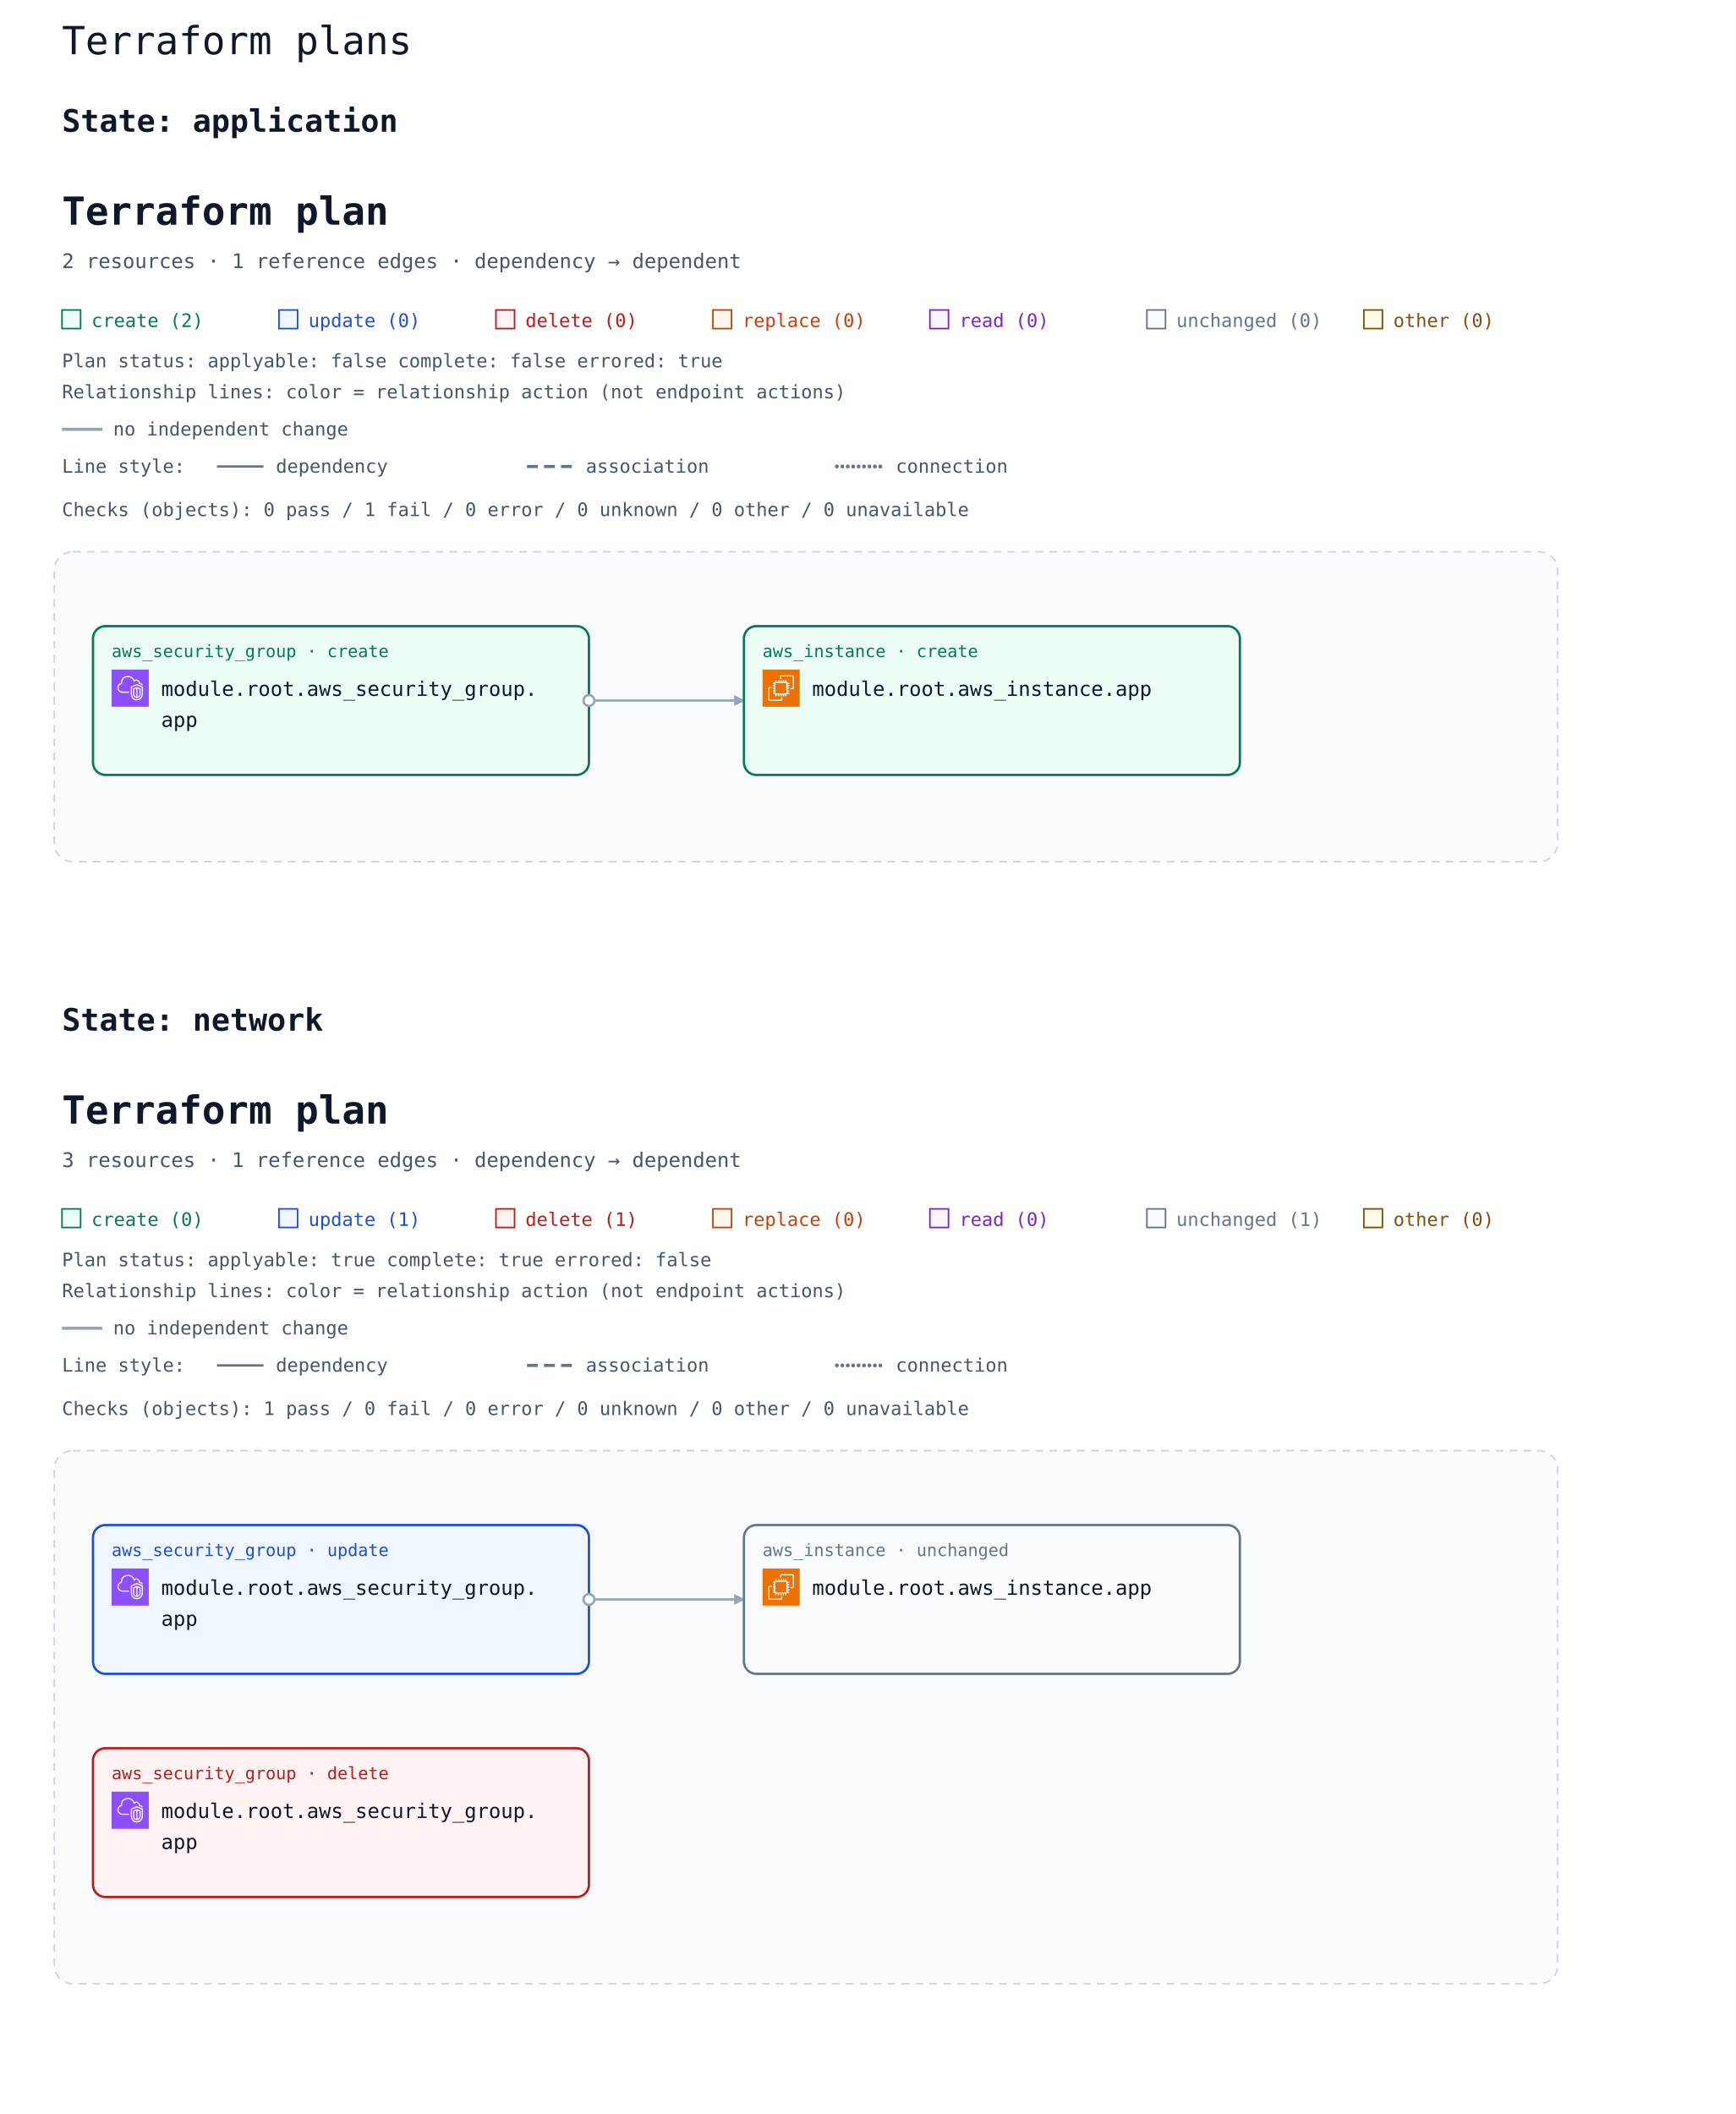
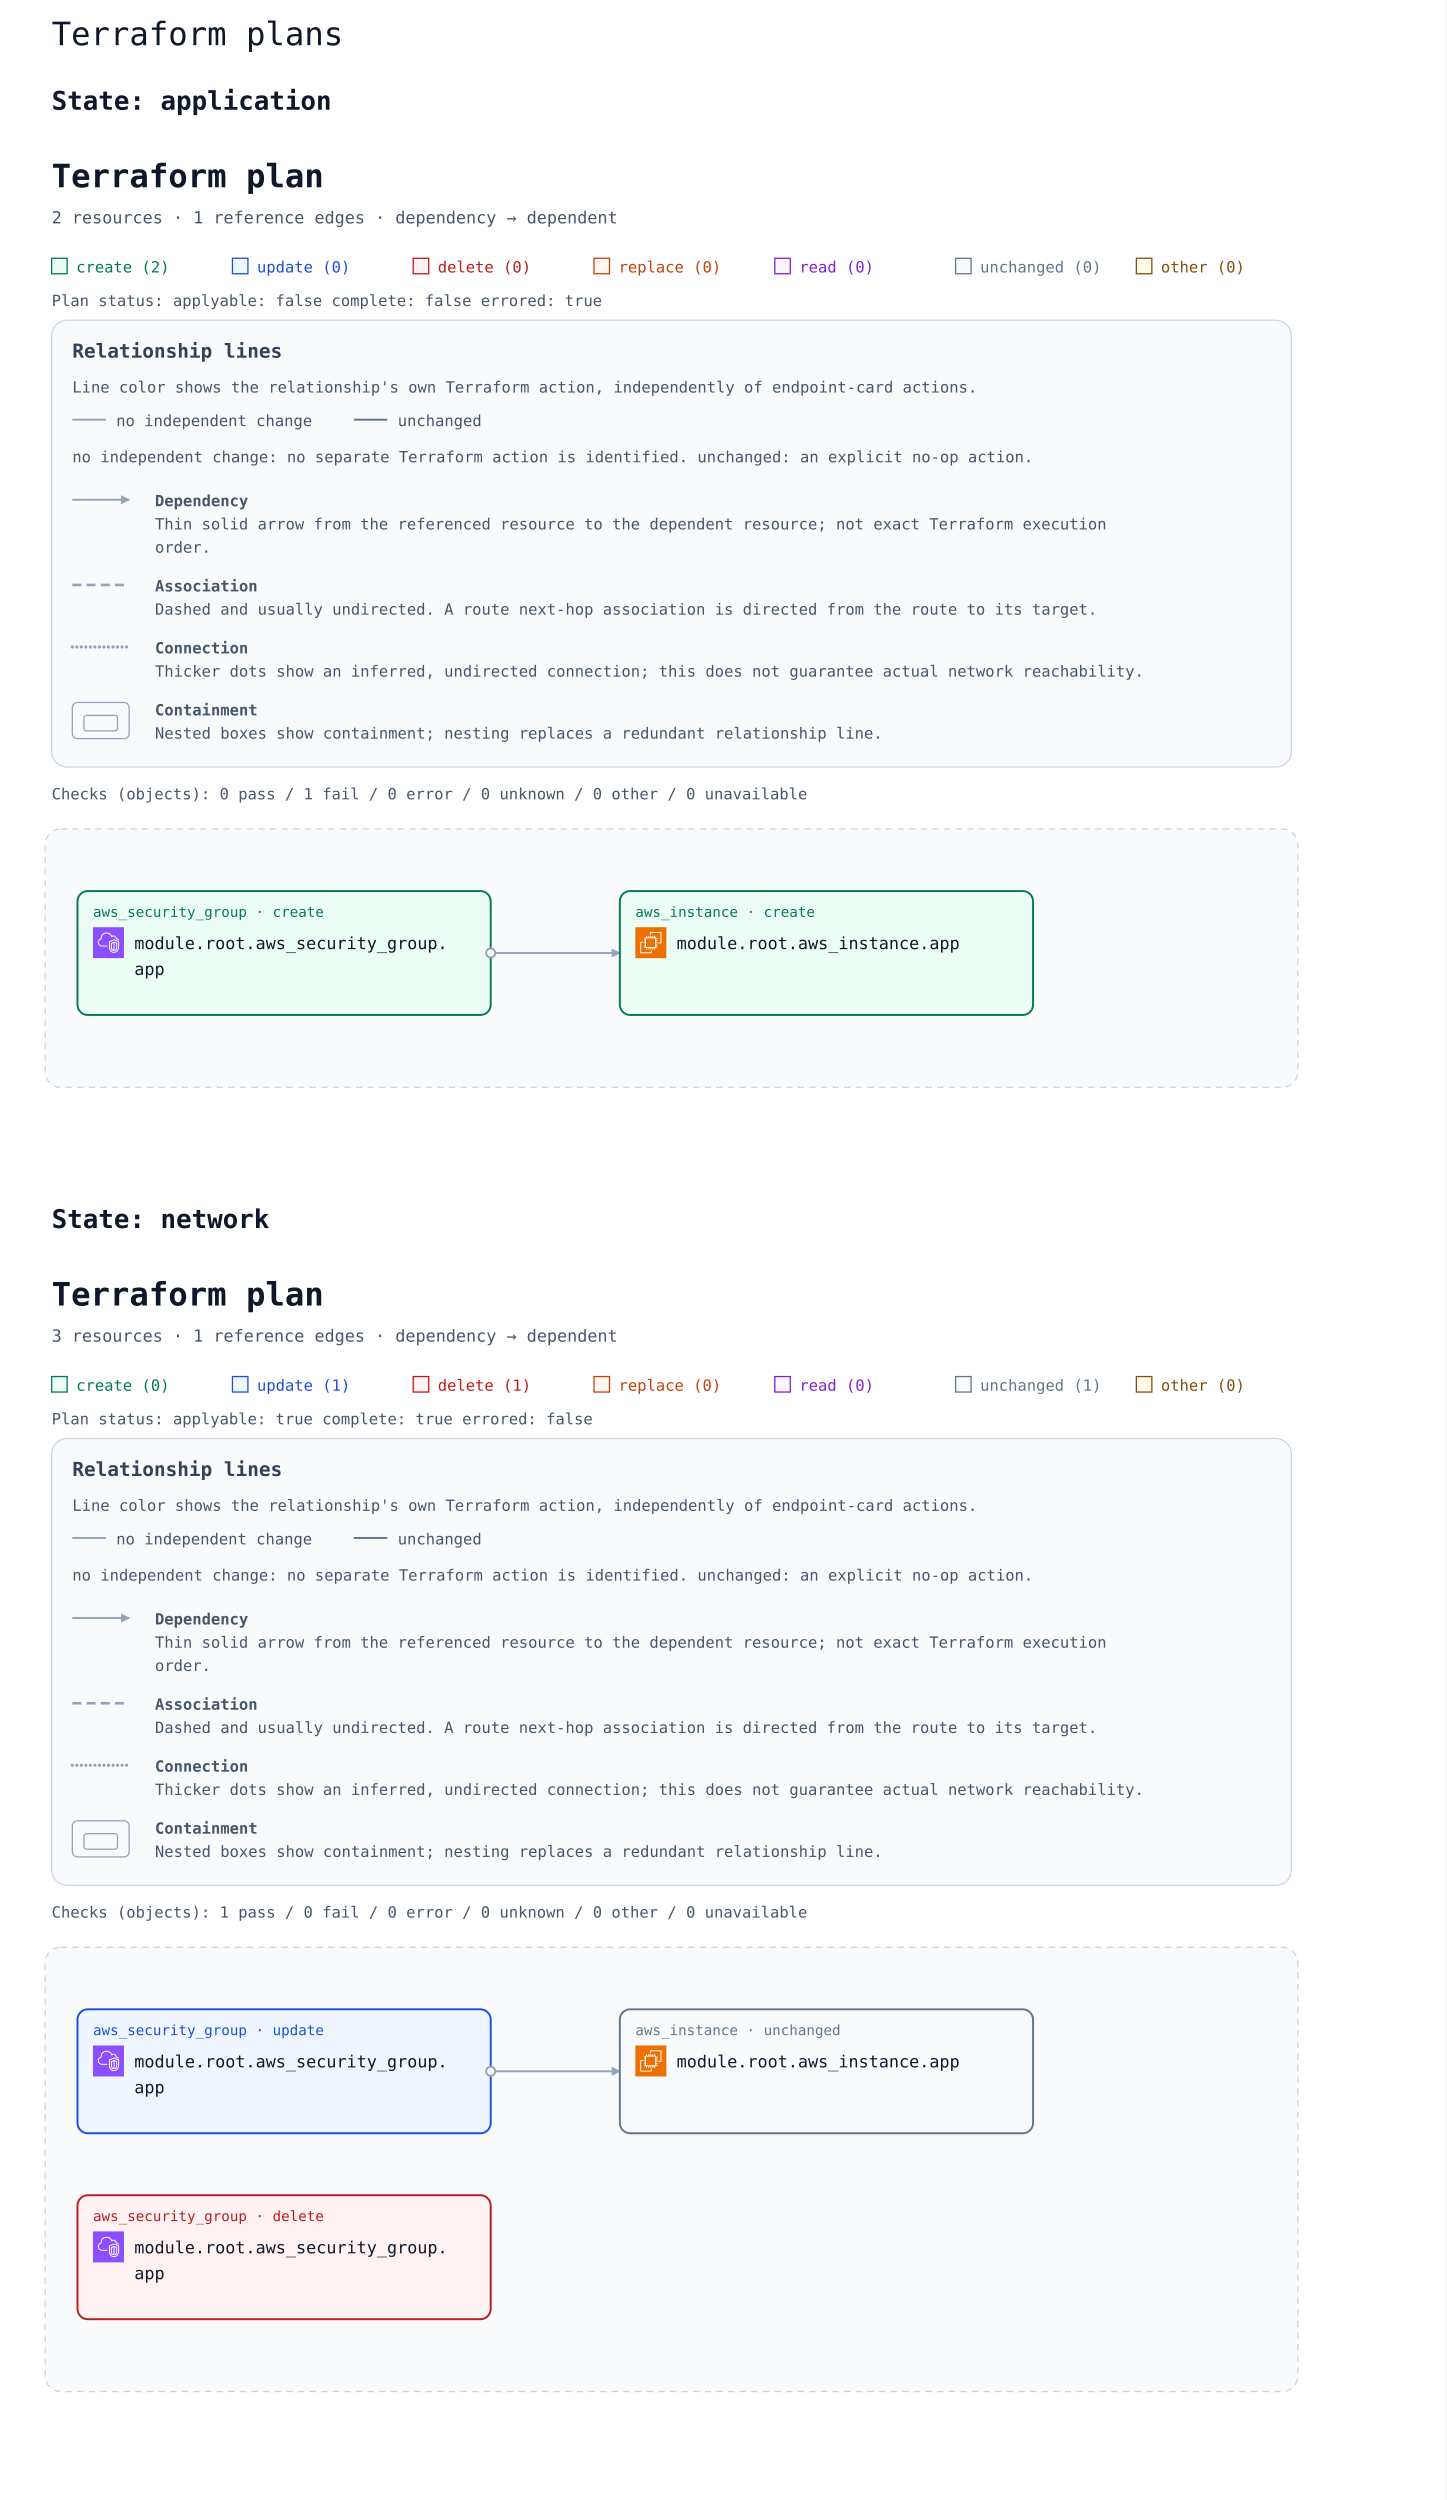
- <svg xmlns="http://www.w3.org/2000/svg" width="1120" height="1364" viewBox="0 0 1120 1364" role="img" aria-labelledby="multi-title multi-description">
+ <svg xmlns="http://www.w3.org/2000/svg" width="1120" height="1936" viewBox="0 0 1120 1936" role="img" aria-labelledby="multi-title multi-description">
  <rect width="100%" height="100%" fill="#ffffff" />
  <text x="40" y="35" font-family="ui-monospace, Consolas, monospace" font-size="25" fill="#0f172a">Terraform plans</text>
  <g id="state-6170706c69636174696f6e-state" data-state-id="application">
    <text x="40" y="85" font-family="ui-monospace, Consolas, monospace" font-size="20" font-weight="700" fill="#0f172a">State: application</text>
-     <svg y="100" width="1040" height="520" viewBox="0 0 1040 520" role="img" aria-labelledby="state-6170706c69636174696f6e-title state-6170706c69636174696f6e-description">
+     <svg y="100" width="1040" height="806" viewBox="0 0 1040 806" role="img" aria-labelledby="state-6170706c69636174696f6e-title state-6170706c69636174696f6e-description">
      <defs>
        <marker id="state-6170706c69636174696f6e-arrow" viewBox="0 0 10 10" refX="9" refY="5" markerWidth="7" markerHeight="7" markerUnits="userSpaceOnUse" orient="auto-start-reverse">
          <path d="M 0 0 L 10 5 L 0 10 z" fill="#94a3b8" />
        </marker>
        <symbol id="state-6170706c69636174696f6e-planorama-icon-aws-ec2" viewBox="0 0 64 64">
          <g>
            <g id="state-6170706c69636174696f6e-planorama-icon-aws-ec2-local-49636f6e2d4172636869746563747572652f34382f417263685f416d617a6f6e2d4543325f3438" stroke="none" stroke-width="1" fill="none" fill-rule="evenodd">
              <g id="state-6170706c69636174696f6e-planorama-icon-aws-ec2-local-49636f6e2d4172636869746563747572652d42472f34382f436f6d70757465" fill="#ED7100">
                <rect id="state-6170706c69636174696f6e-planorama-icon-aws-ec2-local-52656374616e676c65" x="0" y="0" width="64" height="64" />
              </g>
              <path d="M22,41 L41,41 L41,23 L22,23 L22,41 Z M43,23 L46,23 L46,25 L43,25 L43,27 L46,27 L46,29 L43,29 L43,31 L46,31 L46,33 L43,33 L43,36 L46,36 L46,38 L43,38 L43,40 L46,40 L46,42 L42.863,42 C42.608,42.587 42.023,43 41.344,43 L41,43 L41,46 L39,46 L39,43 L37,43 L37,46 L35,46 L35,43 L33,43 L33,46 L31,46 L31,43 L29,43 L29,46 L27,46 L27,43 L24,43 L24,46 L22,46 L22,43 L21.656,43 C20.977,43 20.392,42.587 20.137,42 L18,42 L18,40 L20,40 L20,38 L18,38 L18,36 L20,36 L20,33 L18,33 L18,31 L20,31 L20,29 L18,29 L18,27 L20,27 L20,25 L18,25 L18,23 L20,23 L20,22.656 C20,21.743 20.743,21 21.656,21 L22,21 L22,18 L24,18 L24,21 L27,21 L27,18 L29,18 L29,21 L31,21 L31,18 L33,18 L33,21 L35,21 L35,18 L37,18 L37,21 L39,21 L39,18 L41,18 L41,21 L41.344,21 C42.257,21 43,21.743 43,22.656 L43,23 Z M32,52 L12,52 L12,32 L16,32 L16,30 L11.843,30 C10.826,30 10,30.827 10,31.843 L10,52.157 C10,53.173 10.826,54 11.843,54 L32.157,54 C33.174,54 34,53.173 34,52.157 L34,48 L32,48 L32,52 Z M54,11.843 L54,32.157 C54,33.173 53.174,34 52.157,34 L48,34 L48,32 L52,32 L52,12 L32,12 L32,16 L30,16 L30,11.843 C30,10.827 30.826,10 31.843,10 L52.157,10 C53.174,10 54,10.827 54,11.843 L54,11.843 Z" id="state-6170706c69636174696f6e-planorama-icon-aws-ec2-local-416d617a6f6e2d4543325f49636f6e5f34385f5371756964" fill="#FFFFFF" />
            </g>
          </g>
        </symbol>
        <symbol id="state-6170706c69636174696f6e-planorama-icon-aws-vpc" viewBox="0 0 64 64">
          <g>
            <g id="state-6170706c69636174696f6e-planorama-icon-aws-vpc-local-49636f6e2d4172636869746563747572652f34382f417263685f416d617a6f6e2d5669727475616c2d507269766174652d436c6f75645f3438" stroke="none" stroke-width="1" fill="none" fill-rule="evenodd">
              <g id="state-6170706c69636174696f6e-planorama-icon-aws-vpc-local-49636f6e2d4172636869746563747572652d42472f34382f4e6574776f726b696e672d436f6e74656e742d44656c6976657279" fill="#8C4FFF">
                <rect id="state-6170706c69636174696f6e-planorama-icon-aws-vpc-local-52656374616e676c65" x="0" y="0" width="64" height="64" />
              </g>
              <path d="M48,33.977 L44.499,32.508 L44.499,46.878 C47.906,46.147 47.998,42.181 48,41.995 L48,33.977 Z M42.499,46.923 L42.499,32.508 L39,33.977 L39,42.004 C39.008,42.466 39.183,46.339 42.499,46.923 L42.499,46.923 Z M43.112,30.082 C43.358,29.977 43.638,29.978 43.886,30.081 L49.387,32.39 C49.759,32.546 50,32.909 50,33.312 L50,42.004 C49.978,44.431 48.562,49.004 43.37,49.004 C38.393,49.004 37.026,44.432 37,42.015 L37,33.312 C37,32.909 37.241,32.546 37.613,32.39 L43.112,30.082 Z M52,30.792 L43.492,27.092 L35,30.668 L35,41.025 C34.999,41.09 34.963,46.009 37.807,48.894 C39.187,50.294 41.059,51.004 43.37,51.004 C51.808,51.004 51.996,41.425 52,41.018 L52,30.792 Z M54,30.136 L54,41.025 C53.973,45.173 51.716,53.004 43.37,53.004 C40.498,53.004 38.145,52.09 36.373,50.288 C32.941,46.797 32.996,41.243 33,41.008 L33,30.004 C33,29.602 33.241,29.238 33.612,29.082 L43.111,25.082 C43.363,24.976 43.647,24.978 43.897,25.087 L53.398,29.219 C53.764,29.378 54,29.738 54,30.136 L54,30.136 Z M19,38.004 L30,38.004 L30,40.004 L19,40.004 C14.216,40.004 10.271,36.483 10.02,31.988 C10.002,31.813 10,31.599 10,31.385 C10,26.086 13.654,24.038 15.919,23.278 C15.902,23.063 15.891,22.843 15.891,22.626 C15.891,18.039 18.658,13.701 22.621,12.079 C27.58,10.049 33.235,10.937 36.695,14.285 C37.718,15.282 38.604,16.596 39.343,18.206 C40.299,17.422 41.392,17.004 42.523,17.004 C45.234,17.004 48.281,19.296 48.9,23.062 C51.069,23.344 52.936,24.639 53.896,26.582 L52.104,27.469 C51.34,25.925 49.806,25.004 48,25.004 C47.471,25.004 47.033,24.591 47.002,24.063 C46.807,20.762 44.275,19.004 42.523,19.004 C41.55,19.004 40.582,19.574 39.797,20.608 C39.575,20.899 39.215,21.048 38.852,20.993 C38.49,20.938 38.187,20.691 38.062,20.348 C37.327,18.346 36.398,16.789 35.302,15.72 C32.406,12.917 27.615,12.196 23.379,13.93 C19.775,15.405 17.891,19.421 17.891,22.626 C17.891,23.026 17.947,23.503 17.993,23.886 C18.053,24.386 17.73,24.853 17.24,24.975 C15.283,25.459 12,26.937 12,31.385 C12,31.535 11.998,31.685 12.013,31.836 C12.209,35.312 15.276,38.004 19,38.004 L19,38.004 Z" id="state-6170706c69636174696f6e-planorama-icon-aws-vpc-local-416d617a6f6e2d5669727475616c2d507269766174652d436c6f75645f49636f6e5f34385f5371756964" fill="#FFFFFF" />
            </g>
          </g>
        </symbol>
      </defs>
      <rect width="100%" height="100%" fill="#ffffff" />
      <g font-family="ui-monospace, SFMono-Regular, Consolas, monospace">
        <text x="40" y="45" font-size="25" font-weight="700" fill="#0f172a">Terraform plan</text>
        <text x="40" y="73" font-size="13" fill="#475569">2 resources · 1 reference edges · dependency → dependent</text>
        <rect x="40" y="100" width="12" height="12" fill="#ecfdf5" stroke="#047857" />
        <text x="59" y="111" font-size="12" fill="#047857">create (2)</text>
        <rect x="180" y="100" width="12" height="12" fill="#eff6ff" stroke="#1d4ed8" />
        <text x="199" y="111" font-size="12" fill="#1d4ed8">update (0)</text>
        <rect x="320" y="100" width="12" height="12" fill="#fef2f2" stroke="#b91c1c" />
        <text x="339" y="111" font-size="12" fill="#b91c1c">delete (0)</text>
        <rect x="460" y="100" width="12" height="12" fill="#fff7ed" stroke="#c2410c" />
        <text x="479" y="111" font-size="12" fill="#c2410c">replace (0)</text>
        <rect x="600" y="100" width="12" height="12" fill="#faf5ff" stroke="#7e22ce" />
        <text x="619" y="111" font-size="12" fill="#7e22ce">read (0)</text>
        <rect x="740" y="100" width="12" height="12" fill="#f8fafc" stroke="#64748b" />
        <text x="759" y="111" font-size="12" fill="#64748b">unchanged (0)</text>
        <rect x="880" y="100" width="12" height="12" fill="#fefce8" stroke="#854d0e" />
        <text x="899" y="111" font-size="12" fill="#854d0e">other (0)</text>
        <g id="state-6170706c69636174696f6e-plan-status" data-plan-applyable="false" data-plan-complete="false" data-plan-errored="true">
          <text x="40" y="137" font-size="12" fill="#475569">Plan status: applyable: false complete: false errored: true</text>
        </g>
-         <g id="state-6170706c69636174696f6e-relationship-legend" font-size="12" fill="#475569">
-           <text x="40" y="157">Relationship lines: color = relationship action (not endpoint actions)</text>
-           <path d="M 40 177 H 66" stroke="#94a3b8" stroke-width="2" />
-           <text x="73" y="181">no independent change</text>
-           <text x="40" y="205">Line style:</text>
-           <path d="M 140 201 H 170" stroke="#64748b" stroke-width="1.5" />
-           <text x="178" y="205">dependency</text>
-           <path d="M 340 201 H 370" stroke="#64748b" stroke-width="2" stroke-dasharray="7 4" />
-           <text x="378" y="205">association</text>
-           <path d="M 540 201 H 570" stroke="#64748b" stroke-width="2.5" stroke-dasharray="0 3.5" stroke-linecap="round" />
-           <text x="578" y="205">connection</text>
-         </g>
-         <g transform="translate(0 72)">
+         <g id="state-6170706c69636174696f6e-relationship-legend" font-size="12" fill="#475569" transform="translate(40 148)">
+           <rect width="960" height="346" rx="12" fill="#f8fafc" stroke="#cbd5e1" />
+           <text x="16" y="29" font-size="15" font-weight="700" fill="#334155">Relationship lines</text>
+           <text x="16" y="56">Line color shows the relationship's own Terraform action, independently of endpoint-card actions.</text>
+           <path data-legend-action="none" d="M 16 77 H 42" fill="none" stroke="#94a3b8" stroke-width="1.5" />
+           <text x="50" y="82">no independent change</text>
+           <path data-legend-action="unchanged" d="M 234 77 H 260" fill="none" stroke="#64748b" stroke-width="1.5" />
+           <text x="268" y="82">unchanged</text>
+           <text x="16" y="110">no independent change: no separate Terraform action is identified. unchanged: an explicit no-op action.</text>
+           <path data-legend-kind="dependency" data-directionality="directed" d="M 16 139 H 60" fill="none" stroke="#94a3b8" stroke-width="1.5" marker-end="url(#state-6170706c69636174696f6e-arrow)" />
+           <text x="80" y="144" font-weight="700">Dependency</text>
+           <text x="80" y="162">Thin solid arrow from the referenced resource to the dependent resource; not exact Terraform execution</text>
+           <text x="80" y="180">order.</text>
+           <path data-legend-kind="association" data-directionality="undirected" d="M 16 205 H 60" fill="none" stroke="#94a3b8" stroke-width="2" stroke-dasharray="7 4" />
+           <text x="80" y="210" font-weight="700">Association</text>
+           <text x="80" y="228">Dashed and usually undirected. A route next-hop association is directed from the route to its target.</text>
+           <path data-legend-kind="connection" data-directionality="undirected" d="M 16 253 H 60" fill="none" stroke="#94a3b8" stroke-width="2.5" stroke-dasharray="0 3.5" stroke-linecap="round" />
+           <text x="80" y="258" font-weight="700">Connection</text>
+           <text x="80" y="276">Thicker dots show an inferred, undirected connection; this does not guarantee actual network reachability.</text>
+           <g data-legend-kind="containment" fill="none" stroke="#94a3b8">
+             <rect x="16" y="296" width="44" height="28" rx="4" />
+             <rect x="25" y="306" width="26" height="12" rx="2" />
+           </g>
+           <text x="80" y="306" font-weight="700">Containment</text>
+           <text x="80" y="324">Nested boxes show containment; nesting replaces a redundant relationship line.</text>
+         </g>
+         <g transform="translate(0 358)">
          <g id="state-6170706c69636174696f6e-plan-checks">
            <text x="40" y="161" font-size="12" fill="#475569">Checks (objects): 0 pass / 1 fail / 0 error / 0 unknown / 0 other / 0 unavailable</text>
          </g>
          <g transform="translate(0 24)">
            <g data-architecture="true" transform="translate(0 0)">
              <rect x="35" y="160" width="970" height="200" rx="12" fill="#f8fafc" stroke="#cbd5e1" stroke-dasharray="5 4" />
              <text x="52" y="185" font-size="13" font-weight="700" fill="#475569" />
              <path d="M 380 256 L 480 256 " data-edge-kind="dependency" data-directionality="directed" data-source="state-6170706c69636174696f6e-resource-6177735f73656375726974795f67726f75702e617070-current" data-target="state-6170706c69636174696f6e-resource-6177735f696e7374616e63652e617070-current" fill="none" stroke="#94a3b8" stroke-width="1.5" stroke-linejoin="round" marker-end="url(#state-6170706c69636174696f6e-arrow)" />
              <g id="state-6170706c69636174696f6e-resource-6177735f696e7374616e63652e617070-current" data-architecture-id="terraform:6177735f696e7374616e63652e617070-current" data-qualified-address="module.root.aws_instance.app" data-terraform-address="aws_instance.app">
                <rect x="480" y="208" width="320" height="96" rx="8" fill="#ecfdf5" stroke="#047857" stroke-width="1.5" data-mode="managed" />
                <text x="492" y="228" font-size="11" fill="#047857">aws_instance · create</text>
                <use href="#state-6170706c69636174696f6e-planorama-icon-aws-ec2" x="492" y="236" width="24" height="24" aria-hidden="true" />
                <text x="524" y="253" font-size="13" fill="#0f172a" xml:space="preserve">module.root.aws_instance.app</text>
              </g>
              <g id="state-6170706c69636174696f6e-resource-6177735f73656375726974795f67726f75702e617070-current" data-architecture-id="terraform:6177735f73656375726974795f67726f75702e617070-current" data-qualified-address="module.root.aws_security_group.app" data-terraform-address="aws_security_group.app">
                <rect x="60" y="208" width="320" height="96" rx="8" fill="#ecfdf5" stroke="#047857" stroke-width="1.5" data-mode="managed" />
                <text x="72" y="228" font-size="11" fill="#047857">aws_security_group · create</text>
                <use href="#state-6170706c69636174696f6e-planorama-icon-aws-vpc" x="72" y="236" width="24" height="24" aria-hidden="true" />
                <text x="104" y="253" font-size="13" fill="#0f172a" xml:space="preserve">module.root.aws_security_group.</text>
                <text x="104" y="273" font-size="13" fill="#0f172a" xml:space="preserve">app</text>
                <text x="72" y="292" font-size="10" fill="#64748b" data-role="policy" />
              </g>
              <g data-endpoints="true" data-source="state-6170706c69636174696f6e-resource-6177735f73656375726974795f67726f75702e617070-current" data-target="state-6170706c69636174696f6e-resource-6177735f696e7374616e63652e617070-current" aria-hidden="true">
                <circle data-endpoint="source" cx="380" cy="256" r="3.5" fill="#ffffff" stroke="#94a3b8" stroke-width="1.5" />
              </g>
            </g>
          </g>
        </g>
      </g>
    </svg>
  </g>
  <g id="state-6e6574776f726b-state" data-state-id="network">
-     <text x="40" y="665" font-family="ui-monospace, Consolas, monospace" font-size="20" font-weight="700" fill="#0f172a">State: network</text>
-     <svg y="680" width="1040" height="664" viewBox="0 0 1040 664" role="img" aria-labelledby="state-6e6574776f726b-title state-6e6574776f726b-description">
+     <text x="40" y="951" font-family="ui-monospace, Consolas, monospace" font-size="20" font-weight="700" fill="#0f172a">State: network</text>
+     <svg y="966" width="1040" height="950" viewBox="0 0 1040 950" role="img" aria-labelledby="state-6e6574776f726b-title state-6e6574776f726b-description">
      <defs>
        <marker id="state-6e6574776f726b-arrow" viewBox="0 0 10 10" refX="9" refY="5" markerWidth="7" markerHeight="7" markerUnits="userSpaceOnUse" orient="auto-start-reverse">
          <path d="M 0 0 L 10 5 L 0 10 z" fill="#94a3b8" />
        </marker>
        <symbol id="state-6e6574776f726b-planorama-icon-aws-ec2" viewBox="0 0 64 64">
          <g>
            <g id="state-6e6574776f726b-planorama-icon-aws-ec2-local-49636f6e2d4172636869746563747572652f34382f417263685f416d617a6f6e2d4543325f3438" stroke="none" stroke-width="1" fill="none" fill-rule="evenodd">
              <g id="state-6e6574776f726b-planorama-icon-aws-ec2-local-49636f6e2d4172636869746563747572652d42472f34382f436f6d70757465" fill="#ED7100">
                <rect id="state-6e6574776f726b-planorama-icon-aws-ec2-local-52656374616e676c65" x="0" y="0" width="64" height="64" />
              </g>
              <path d="M22,41 L41,41 L41,23 L22,23 L22,41 Z M43,23 L46,23 L46,25 L43,25 L43,27 L46,27 L46,29 L43,29 L43,31 L46,31 L46,33 L43,33 L43,36 L46,36 L46,38 L43,38 L43,40 L46,40 L46,42 L42.863,42 C42.608,42.587 42.023,43 41.344,43 L41,43 L41,46 L39,46 L39,43 L37,43 L37,46 L35,46 L35,43 L33,43 L33,46 L31,46 L31,43 L29,43 L29,46 L27,46 L27,43 L24,43 L24,46 L22,46 L22,43 L21.656,43 C20.977,43 20.392,42.587 20.137,42 L18,42 L18,40 L20,40 L20,38 L18,38 L18,36 L20,36 L20,33 L18,33 L18,31 L20,31 L20,29 L18,29 L18,27 L20,27 L20,25 L18,25 L18,23 L20,23 L20,22.656 C20,21.743 20.743,21 21.656,21 L22,21 L22,18 L24,18 L24,21 L27,21 L27,18 L29,18 L29,21 L31,21 L31,18 L33,18 L33,21 L35,21 L35,18 L37,18 L37,21 L39,21 L39,18 L41,18 L41,21 L41.344,21 C42.257,21 43,21.743 43,22.656 L43,23 Z M32,52 L12,52 L12,32 L16,32 L16,30 L11.843,30 C10.826,30 10,30.827 10,31.843 L10,52.157 C10,53.173 10.826,54 11.843,54 L32.157,54 C33.174,54 34,53.173 34,52.157 L34,48 L32,48 L32,52 Z M54,11.843 L54,32.157 C54,33.173 53.174,34 52.157,34 L48,34 L48,32 L52,32 L52,12 L32,12 L32,16 L30,16 L30,11.843 C30,10.827 30.826,10 31.843,10 L52.157,10 C53.174,10 54,10.827 54,11.843 L54,11.843 Z" id="state-6e6574776f726b-planorama-icon-aws-ec2-local-416d617a6f6e2d4543325f49636f6e5f34385f5371756964" fill="#FFFFFF" />
            </g>
          </g>
        </symbol>
        <symbol id="state-6e6574776f726b-planorama-icon-aws-vpc" viewBox="0 0 64 64">
          <g>
            <g id="state-6e6574776f726b-planorama-icon-aws-vpc-local-49636f6e2d4172636869746563747572652f34382f417263685f416d617a6f6e2d5669727475616c2d507269766174652d436c6f75645f3438" stroke="none" stroke-width="1" fill="none" fill-rule="evenodd">
              <g id="state-6e6574776f726b-planorama-icon-aws-vpc-local-49636f6e2d4172636869746563747572652d42472f34382f4e6574776f726b696e672d436f6e74656e742d44656c6976657279" fill="#8C4FFF">
                <rect id="state-6e6574776f726b-planorama-icon-aws-vpc-local-52656374616e676c65" x="0" y="0" width="64" height="64" />
              </g>
              <path d="M48,33.977 L44.499,32.508 L44.499,46.878 C47.906,46.147 47.998,42.181 48,41.995 L48,33.977 Z M42.499,46.923 L42.499,32.508 L39,33.977 L39,42.004 C39.008,42.466 39.183,46.339 42.499,46.923 L42.499,46.923 Z M43.112,30.082 C43.358,29.977 43.638,29.978 43.886,30.081 L49.387,32.39 C49.759,32.546 50,32.909 50,33.312 L50,42.004 C49.978,44.431 48.562,49.004 43.37,49.004 C38.393,49.004 37.026,44.432 37,42.015 L37,33.312 C37,32.909 37.241,32.546 37.613,32.39 L43.112,30.082 Z M52,30.792 L43.492,27.092 L35,30.668 L35,41.025 C34.999,41.09 34.963,46.009 37.807,48.894 C39.187,50.294 41.059,51.004 43.37,51.004 C51.808,51.004 51.996,41.425 52,41.018 L52,30.792 Z M54,30.136 L54,41.025 C53.973,45.173 51.716,53.004 43.37,53.004 C40.498,53.004 38.145,52.09 36.373,50.288 C32.941,46.797 32.996,41.243 33,41.008 L33,30.004 C33,29.602 33.241,29.238 33.612,29.082 L43.111,25.082 C43.363,24.976 43.647,24.978 43.897,25.087 L53.398,29.219 C53.764,29.378 54,29.738 54,30.136 L54,30.136 Z M19,38.004 L30,38.004 L30,40.004 L19,40.004 C14.216,40.004 10.271,36.483 10.02,31.988 C10.002,31.813 10,31.599 10,31.385 C10,26.086 13.654,24.038 15.919,23.278 C15.902,23.063 15.891,22.843 15.891,22.626 C15.891,18.039 18.658,13.701 22.621,12.079 C27.58,10.049 33.235,10.937 36.695,14.285 C37.718,15.282 38.604,16.596 39.343,18.206 C40.299,17.422 41.392,17.004 42.523,17.004 C45.234,17.004 48.281,19.296 48.9,23.062 C51.069,23.344 52.936,24.639 53.896,26.582 L52.104,27.469 C51.34,25.925 49.806,25.004 48,25.004 C47.471,25.004 47.033,24.591 47.002,24.063 C46.807,20.762 44.275,19.004 42.523,19.004 C41.55,19.004 40.582,19.574 39.797,20.608 C39.575,20.899 39.215,21.048 38.852,20.993 C38.49,20.938 38.187,20.691 38.062,20.348 C37.327,18.346 36.398,16.789 35.302,15.72 C32.406,12.917 27.615,12.196 23.379,13.93 C19.775,15.405 17.891,19.421 17.891,22.626 C17.891,23.026 17.947,23.503 17.993,23.886 C18.053,24.386 17.73,24.853 17.24,24.975 C15.283,25.459 12,26.937 12,31.385 C12,31.535 11.998,31.685 12.013,31.836 C12.209,35.312 15.276,38.004 19,38.004 L19,38.004 Z" id="state-6e6574776f726b-planorama-icon-aws-vpc-local-416d617a6f6e2d5669727475616c2d507269766174652d436c6f75645f49636f6e5f34385f5371756964" fill="#FFFFFF" />
            </g>
          </g>
        </symbol>
      </defs>
      <rect width="100%" height="100%" fill="#ffffff" />
      <g font-family="ui-monospace, SFMono-Regular, Consolas, monospace">
        <text x="40" y="45" font-size="25" font-weight="700" fill="#0f172a">Terraform plan</text>
        <text x="40" y="73" font-size="13" fill="#475569">3 resources · 1 reference edges · dependency → dependent</text>
        <rect x="40" y="100" width="12" height="12" fill="#ecfdf5" stroke="#047857" />
        <text x="59" y="111" font-size="12" fill="#047857">create (0)</text>
        <rect x="180" y="100" width="12" height="12" fill="#eff6ff" stroke="#1d4ed8" />
        <text x="199" y="111" font-size="12" fill="#1d4ed8">update (1)</text>
        <rect x="320" y="100" width="12" height="12" fill="#fef2f2" stroke="#b91c1c" />
        <text x="339" y="111" font-size="12" fill="#b91c1c">delete (1)</text>
        <rect x="460" y="100" width="12" height="12" fill="#fff7ed" stroke="#c2410c" />
        <text x="479" y="111" font-size="12" fill="#c2410c">replace (0)</text>
        <rect x="600" y="100" width="12" height="12" fill="#faf5ff" stroke="#7e22ce" />
        <text x="619" y="111" font-size="12" fill="#7e22ce">read (0)</text>
        <rect x="740" y="100" width="12" height="12" fill="#f8fafc" stroke="#64748b" />
        <text x="759" y="111" font-size="12" fill="#64748b">unchanged (1)</text>
        <rect x="880" y="100" width="12" height="12" fill="#fefce8" stroke="#854d0e" />
        <text x="899" y="111" font-size="12" fill="#854d0e">other (0)</text>
        <g id="state-6e6574776f726b-plan-status" data-plan-applyable="true" data-plan-complete="true" data-plan-errored="false">
          <text x="40" y="137" font-size="12" fill="#475569">Plan status: applyable: true complete: true errored: false</text>
        </g>
-         <g id="state-6e6574776f726b-relationship-legend" font-size="12" fill="#475569">
-           <text x="40" y="157">Relationship lines: color = relationship action (not endpoint actions)</text>
-           <path d="M 40 177 H 66" stroke="#94a3b8" stroke-width="2" />
-           <text x="73" y="181">no independent change</text>
-           <text x="40" y="205">Line style:</text>
-           <path d="M 140 201 H 170" stroke="#64748b" stroke-width="1.5" />
-           <text x="178" y="205">dependency</text>
-           <path d="M 340 201 H 370" stroke="#64748b" stroke-width="2" stroke-dasharray="7 4" />
-           <text x="378" y="205">association</text>
-           <path d="M 540 201 H 570" stroke="#64748b" stroke-width="2.5" stroke-dasharray="0 3.5" stroke-linecap="round" />
-           <text x="578" y="205">connection</text>
-         </g>
-         <g transform="translate(0 72)">
+         <g id="state-6e6574776f726b-relationship-legend" font-size="12" fill="#475569" transform="translate(40 148)">
+           <rect width="960" height="346" rx="12" fill="#f8fafc" stroke="#cbd5e1" />
+           <text x="16" y="29" font-size="15" font-weight="700" fill="#334155">Relationship lines</text>
+           <text x="16" y="56">Line color shows the relationship's own Terraform action, independently of endpoint-card actions.</text>
+           <path data-legend-action="none" d="M 16 77 H 42" fill="none" stroke="#94a3b8" stroke-width="1.5" />
+           <text x="50" y="82">no independent change</text>
+           <path data-legend-action="unchanged" d="M 234 77 H 260" fill="none" stroke="#64748b" stroke-width="1.5" />
+           <text x="268" y="82">unchanged</text>
+           <text x="16" y="110">no independent change: no separate Terraform action is identified. unchanged: an explicit no-op action.</text>
+           <path data-legend-kind="dependency" data-directionality="directed" d="M 16 139 H 60" fill="none" stroke="#94a3b8" stroke-width="1.5" marker-end="url(#state-6e6574776f726b-arrow)" />
+           <text x="80" y="144" font-weight="700">Dependency</text>
+           <text x="80" y="162">Thin solid arrow from the referenced resource to the dependent resource; not exact Terraform execution</text>
+           <text x="80" y="180">order.</text>
+           <path data-legend-kind="association" data-directionality="undirected" d="M 16 205 H 60" fill="none" stroke="#94a3b8" stroke-width="2" stroke-dasharray="7 4" />
+           <text x="80" y="210" font-weight="700">Association</text>
+           <text x="80" y="228">Dashed and usually undirected. A route next-hop association is directed from the route to its target.</text>
+           <path data-legend-kind="connection" data-directionality="undirected" d="M 16 253 H 60" fill="none" stroke="#94a3b8" stroke-width="2.5" stroke-dasharray="0 3.5" stroke-linecap="round" />
+           <text x="80" y="258" font-weight="700">Connection</text>
+           <text x="80" y="276">Thicker dots show an inferred, undirected connection; this does not guarantee actual network reachability.</text>
+           <g data-legend-kind="containment" fill="none" stroke="#94a3b8">
+             <rect x="16" y="296" width="44" height="28" rx="4" />
+             <rect x="25" y="306" width="26" height="12" rx="2" />
+           </g>
+           <text x="80" y="306" font-weight="700">Containment</text>
+           <text x="80" y="324">Nested boxes show containment; nesting replaces a redundant relationship line.</text>
+         </g>
+         <g transform="translate(0 358)">
          <g id="state-6e6574776f726b-plan-checks">
            <text x="40" y="161" font-size="12" fill="#475569">Checks (objects): 1 pass / 0 fail / 0 error / 0 unknown / 0 other / 0 unavailable</text>
          </g>
          <g transform="translate(0 24)">
            <g data-architecture="true" transform="translate(0 0)">
              <rect x="35" y="160" width="970" height="344" rx="12" fill="#f8fafc" stroke="#cbd5e1" stroke-dasharray="5 4" />
              <text x="52" y="185" font-size="13" font-weight="700" fill="#475569" />
              <path d="M 380 256 L 480 256 " data-edge-kind="dependency" data-directionality="directed" data-source="state-6e6574776f726b-resource-6177735f73656375726974795f67726f75702e617070-current" data-target="state-6e6574776f726b-resource-6177735f696e7374616e63652e617070-current" fill="none" stroke="#94a3b8" stroke-width="1.5" stroke-linejoin="round" marker-end="url(#state-6e6574776f726b-arrow)" />
              <g id="state-6e6574776f726b-resource-6177735f696e7374616e63652e617070-current" data-architecture-id="terraform:6177735f696e7374616e63652e617070-current" data-qualified-address="module.root.aws_instance.app" data-terraform-address="aws_instance.app">
                <rect x="480" y="208" width="320" height="96" rx="8" fill="#f8fafc" stroke="#64748b" stroke-width="1.5" data-mode="managed" />
                <text x="492" y="228" font-size="11" fill="#64748b">aws_instance · unchanged</text>
                <use href="#state-6e6574776f726b-planorama-icon-aws-ec2" x="492" y="236" width="24" height="24" aria-hidden="true" />
                <text x="524" y="253" font-size="13" fill="#0f172a" xml:space="preserve">module.root.aws_instance.app</text>
              </g>
              <g id="state-6e6574776f726b-resource-6177735f73656375726974795f67726f75702e617070-current" data-architecture-id="terraform:6177735f73656375726974795f67726f75702e617070-current" data-qualified-address="module.root.aws_security_group.app" data-terraform-address="aws_security_group.app">
                <rect x="60" y="208" width="320" height="96" rx="8" fill="#eff6ff" stroke="#1d4ed8" stroke-width="1.5" data-mode="managed" />
                <text x="72" y="228" font-size="11" fill="#1d4ed8">aws_security_group · update</text>
                <use href="#state-6e6574776f726b-planorama-icon-aws-vpc" x="72" y="236" width="24" height="24" aria-hidden="true" />
                <text x="104" y="253" font-size="13" fill="#0f172a" xml:space="preserve">module.root.aws_security_group.</text>
                <text x="104" y="273" font-size="13" fill="#0f172a" xml:space="preserve">app</text>
                <text x="72" y="292" font-size="10" fill="#64748b" data-role="policy" />
              </g>
              <g id="state-6e6574776f726b-resource-6177735f73656375726974795f67726f75702e617070-deposed-6f6c64" data-architecture-id="terraform:6177735f73656375726974795f67726f75702e617070-deposed-6f6c64" data-qualified-address="module.root.aws_security_group.app" data-terraform-address="aws_security_group.app" data-deposed-key="old">
                <rect x="60" y="352" width="320" height="96" rx="8" fill="#fef2f2" stroke="#b91c1c" stroke-width="1.5" data-mode="managed" />
                <text x="72" y="372" font-size="11" fill="#b91c1c">aws_security_group · delete</text>
                <use href="#state-6e6574776f726b-planorama-icon-aws-vpc" x="72" y="380" width="24" height="24" aria-hidden="true" />
                <text x="104" y="397" font-size="13" fill="#0f172a" xml:space="preserve">module.root.aws_security_group.</text>
                <text x="104" y="417" font-size="13" fill="#0f172a" xml:space="preserve">app</text>
                <text x="72" y="436" font-size="10" fill="#64748b" data-role="policy" />
              </g>
              <g data-endpoints="true" data-source="state-6e6574776f726b-resource-6177735f73656375726974795f67726f75702e617070-current" data-target="state-6e6574776f726b-resource-6177735f696e7374616e63652e617070-current" aria-hidden="true">
                <circle data-endpoint="source" cx="380" cy="256" r="3.5" fill="#ffffff" stroke="#94a3b8" stroke-width="1.5" />
              </g>
            </g>
          </g>
        </g>
      </g>
    </svg>
  </g>
</svg>
